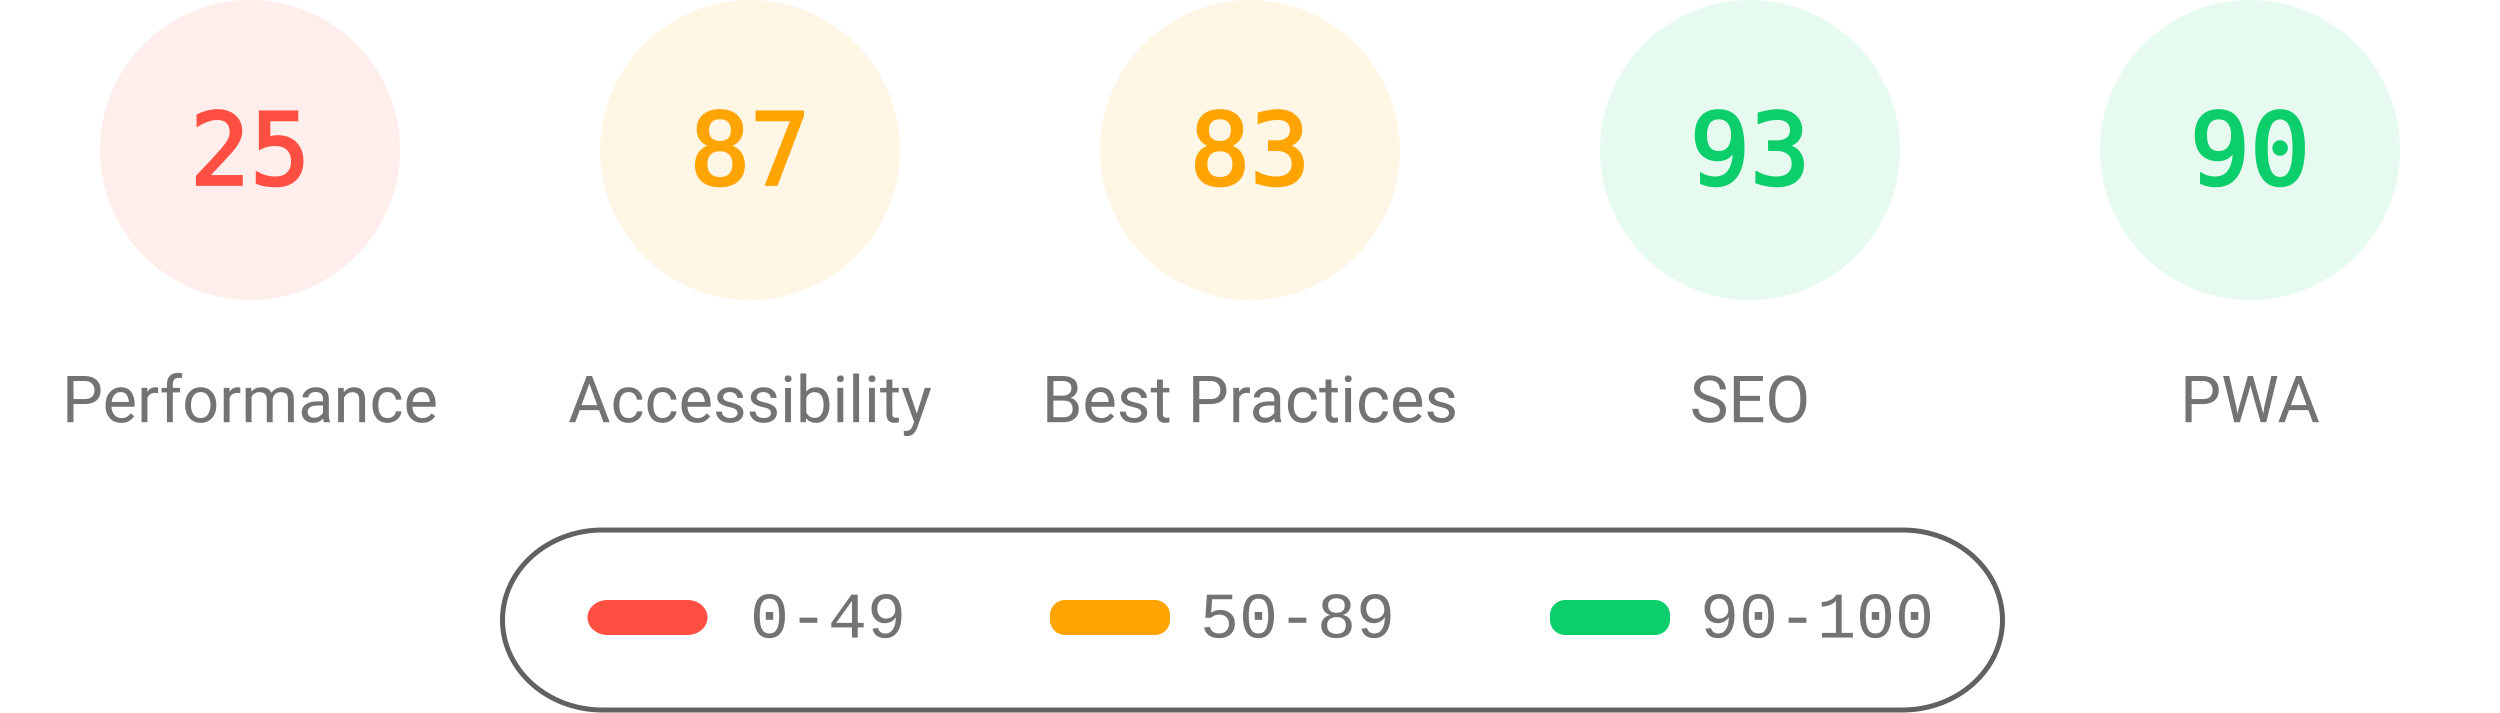
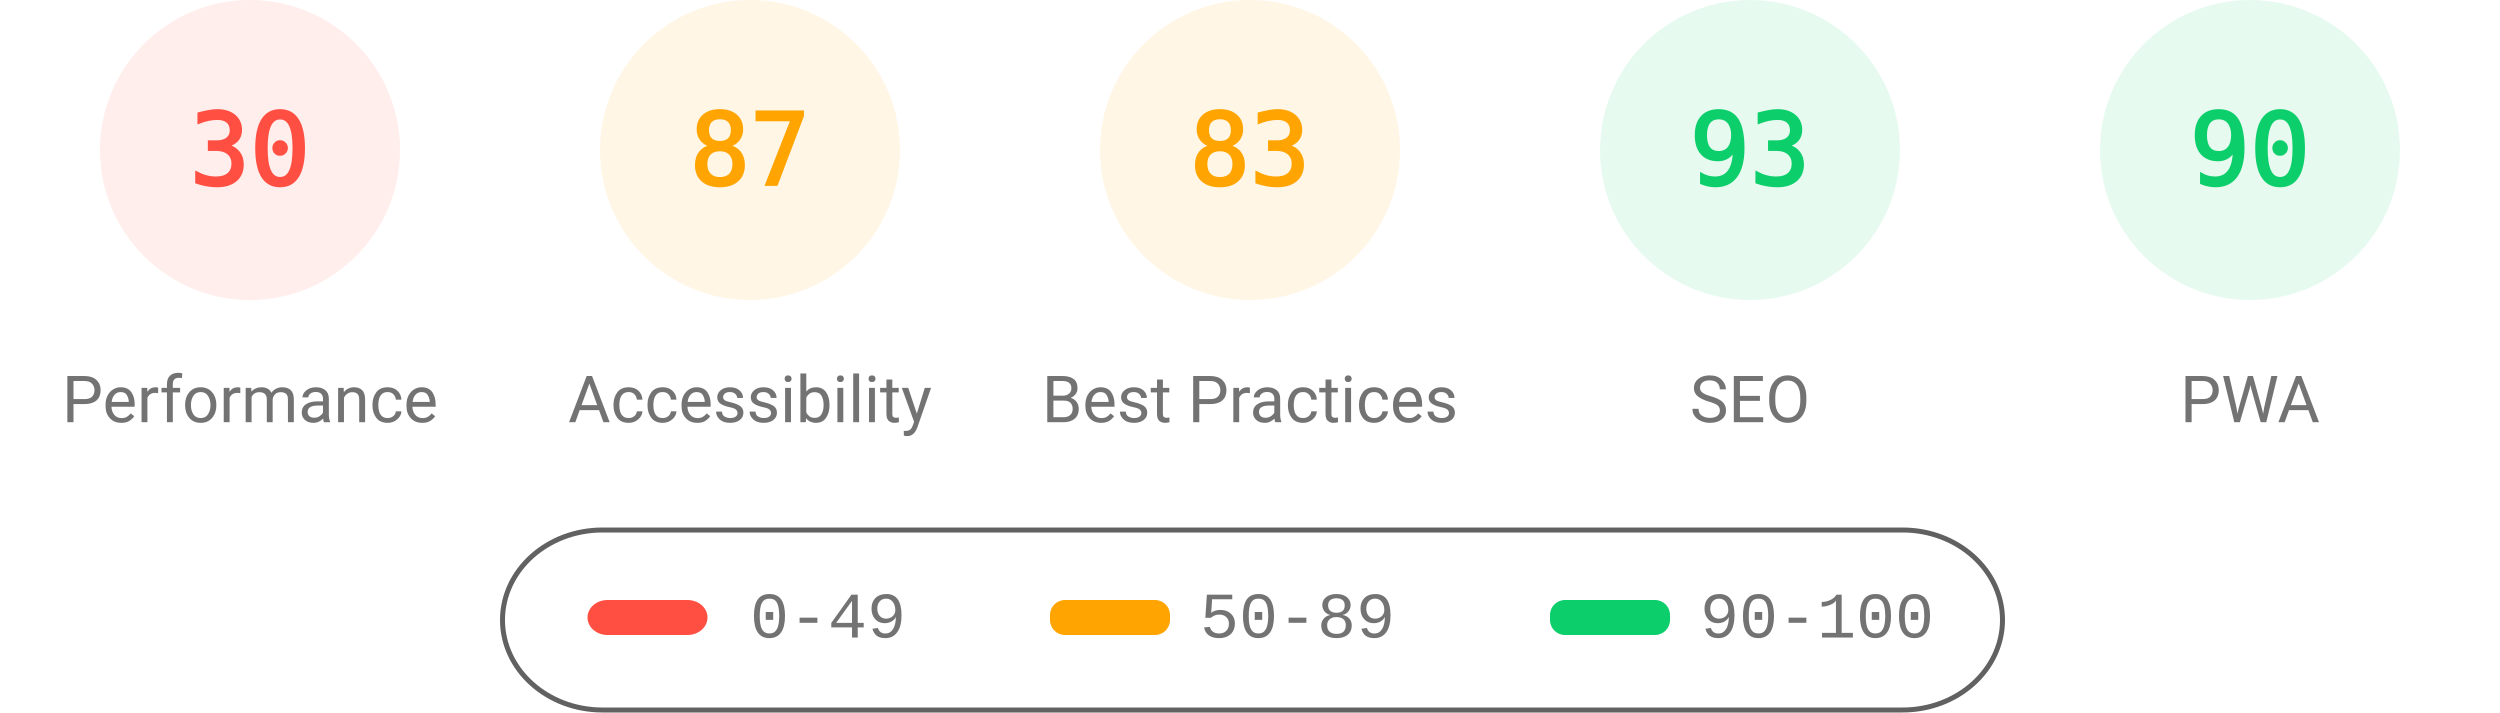
<svg xmlns="http://www.w3.org/2000/svg" fill="none" width="1000" height="285">
  <style>.gauge-base{opacity:.1}.gauge-arc{fill:none;animation-delay:250ms;stroke-linecap:round;transform:rotate(-90deg);transform-origin:100px 60px;animation:load-gauge 1s ease forwards}.guage-text{font-size:40px;font-family:monospace;text-align:center}.guage-red{color:#ff4e42;fill:#ff4e42;stroke:#ff4e42}.guage-orange{color:#ffa400;fill:#ffa400;stroke:#ffa400}.guage-green{color:#0cce6b;fill:#0cce6b;stroke:#0cce6b}.guage-undefined{color:#5c5c5c;fill:#5c5c5c;stroke:#5c5c5c}.guage-title{color:#737373;fill:#737373;stroke:none;font-size:26px;line-height:26px;font-family:Roboto,Halvetica,Arial,sans-serif}@keyframes load-gauge{from{stroke-dasharray:0 352.858}}</style>
  <svg class="guage-div guage-perf guage-red" viewBox="0 0 200 200" width="200" height="200">
    <circle class="gauge-base" r="56" cx="100" cy="60" stroke-width="8" />
-     <circle class="gauge-arc guage-arc-1" r="56" cx="100" cy="60" stroke-width="8" style="stroke-dasharray:87.965,351.858" />
-     <text class="guage-text" x="100" y="60" alignment-baseline="central" dominant-baseline="central" text-anchor="middle">25</text>
+     <circle class="gauge-arc guage-arc-1" r="56" cx="100" cy="60" stroke-width="8" style="stroke-dasharray:105.557,351.858" />
+     <text class="guage-text" x="100" y="60" alignment-baseline="central" dominant-baseline="central" text-anchor="middle">30</text>
    <text class="guage-title" x="100" y="160" alignment-baseline="central" dominant-baseline="central" text-anchor="middle">Performance</text>
  </svg>
  <svg class="guage-div guage-acc guage-orange" viewBox="0 0 200 200" width="200" height="200" x="200">
    <circle class="gauge-base" r="56" cx="100" cy="60" stroke-width="8" />
    <circle class="gauge-arc guage-arc-2" r="56" cx="100" cy="60" stroke-width="8" style="stroke-dasharray:306.116,351.858" />
    <text class="guage-text" x="100" y="60" alignment-baseline="central" dominant-baseline="central" text-anchor="middle">87</text>
    <text class="guage-title" x="100" y="160" alignment-baseline="central" dominant-baseline="central" text-anchor="middle">Accessibility</text>
  </svg>
  <svg class="guage-div guage-best guage-orange" viewBox="0 0 200 200" width="200" height="200" x="400">
    <circle class="gauge-base" r="56" cx="100" cy="60" stroke-width="8" />
    <circle class="gauge-arc guage-arc-3" r="56" cx="100" cy="60" stroke-width="8" style="stroke-dasharray:292.042,351.858" />
    <text class="guage-text" x="100" y="60" alignment-baseline="central" dominant-baseline="central" text-anchor="middle">83</text>
    <text class="guage-title" x="100" y="160" alignment-baseline="central" dominant-baseline="central" text-anchor="middle">Best Practices</text>
  </svg>
  <svg class="guage-div guage-seo guage-green" viewBox="0 0 200 200" width="200" height="200" x="600">
    <circle class="gauge-base" r="56" cx="100" cy="60" stroke-width="8" />
    <circle class="gauge-arc guage-arc-4" r="56" cx="100" cy="60" stroke-width="8" style="stroke-dasharray:327.228,351.858" />
    <text class="guage-text" x="100" y="60" alignment-baseline="central" dominant-baseline="central" text-anchor="middle">93</text>
    <text class="guage-title" x="100" y="160" alignment-baseline="central" dominant-baseline="central" text-anchor="middle">SEO</text>
  </svg>
  <svg class="guage-div guage-pwa guage-green" viewBox="0 0 200 200" width="200" height="200" x="800">
    <circle class="gauge-base" r="56" cx="100" cy="60" stroke-width="8" />
    <circle class="gauge-arc guage-arc-4" r="56" cx="100" cy="60" stroke-width="8" style="stroke-dasharray:316.672,351.858" />
    <text class="guage-text" x="100" y="60" alignment-baseline="central" dominant-baseline="central" text-anchor="middle">90</text>
    <text class="guage-title" x="100" y="160" alignment-baseline="central" dominant-baseline="central" text-anchor="middle">PWA</text>
  </svg>
  <svg width="604" height="76" x="200" y="210">
    <path fill="none" id="canvas_background" d="M-1-1h604v80H-1z" />
    <rect fill-opacity="0" stroke="#616161" stroke-width="2" rx="40" id="svg_2" height="72" width="600" y="2" x="1" fill="#000" />
    <rect stroke="#000" rx="8" id="svg_3" height="14" width="48" y="30" x="35" stroke-opacity="null" stroke-width="0" fill="#ff4e42" />
    <rect stroke="#000" rx="6" id="svg_4" height="14" width="48" y="30" x="220" stroke-opacity="null" stroke-width="0" fill="#ffa400" />
    <rect stroke="#000" rx="6" id="svg_5" height="14" width="48" y="30" x="420" stroke-opacity="null" stroke-width="0" fill="#0cce6b" />
    <text xml:space="preserve" text-anchor="start" font-family="'Courier New', Courier, monospace" font-size="26" id="svg_6" y="45" x="100" stroke-opacity="null" stroke-width="0" stroke="#000" fill="#737373">0-49</text>
    <text xml:space="preserve" text-anchor="start" font-family="'Courier New', Courier, monospace" font-size="26" id="svg_7" y="45" x="280" stroke-opacity="null" stroke-width="0" stroke="#000" fill="#737373">50-89</text>
    <text xml:space="preserve" text-anchor="start" font-family="'Courier New', Courier, monospace" font-size="26" id="svg_8" y="45" x="480" stroke-opacity="null" stroke-width="0" stroke="#000" fill="#737373">90-100</text>
  </svg>
</svg>
